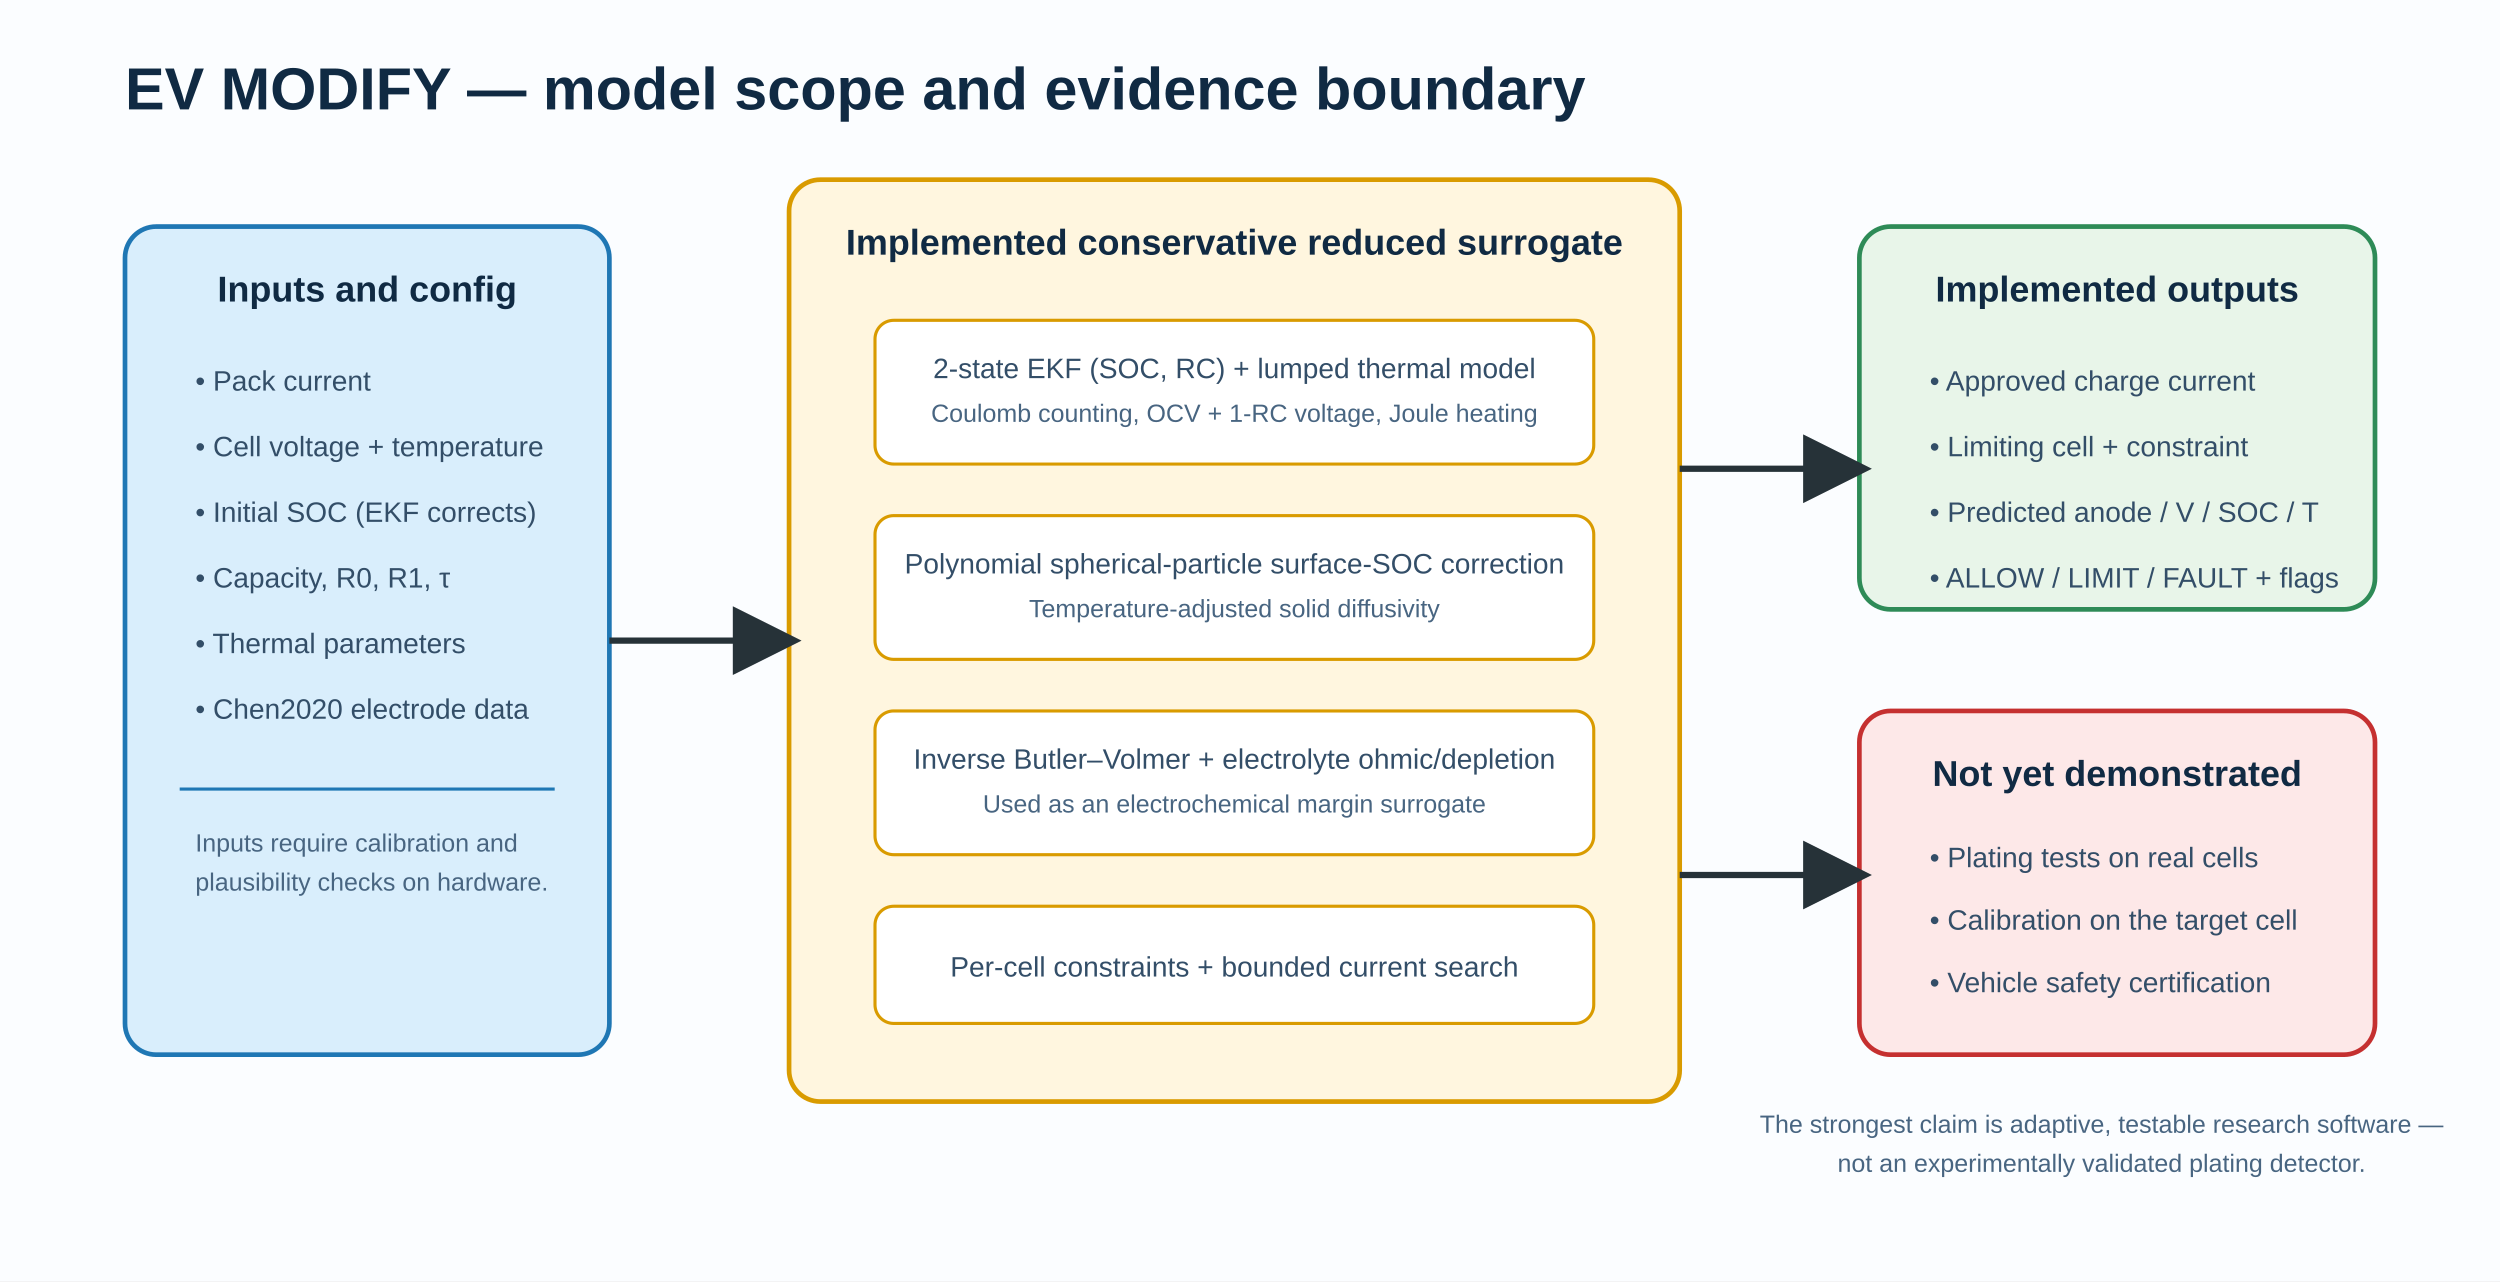
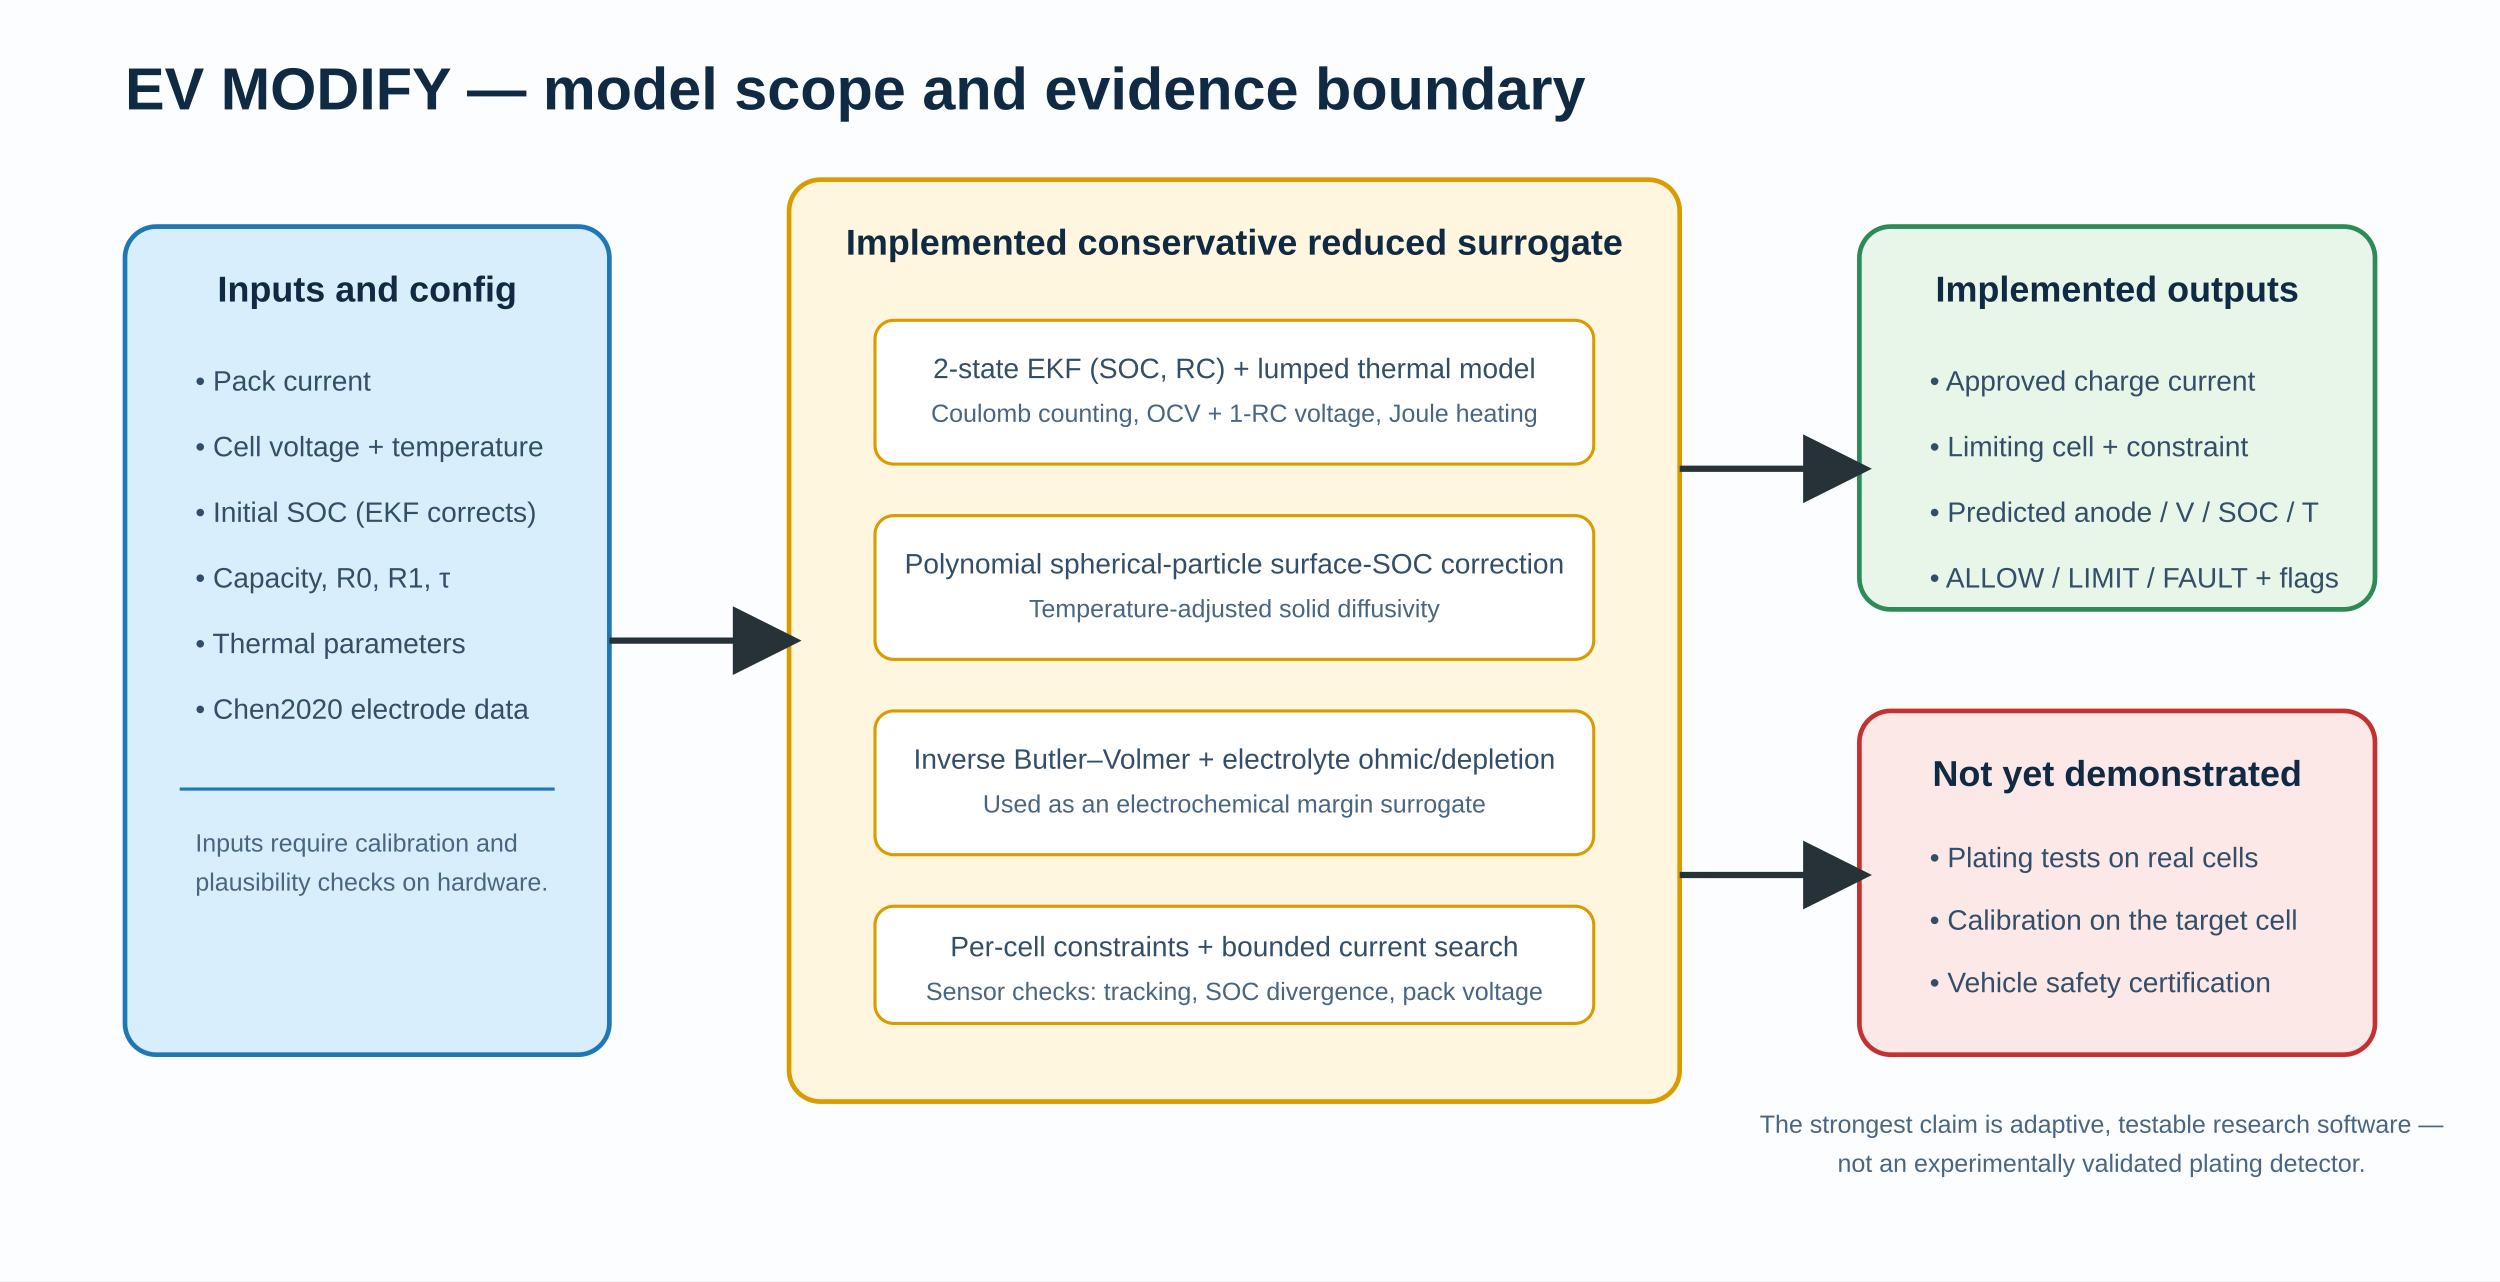
<svg xmlns="http://www.w3.org/2000/svg" width="1600" height="820" viewBox="0 0 1600 820" role="img" aria-labelledby="title description">
  <defs>
    <marker id="arrow" markerWidth="11" markerHeight="11" refX="9" refY="5.5" orient="auto">
      <path d="M0,0 L11,5.5 L0,11 Z" fill="#263238" />
    </marker>
    <style>
      .title { font: 700 38px Arial, sans-serif; fill: #102a43; }
      .heading { font: 700 23px Arial, sans-serif; fill: #102a43; }
      .text { font: 18px Arial, sans-serif; fill: #334e68; }
      .caption { font: 16px Arial, sans-serif; fill: #486581; }
      .arrow { stroke: #263238; stroke-width: 4; fill: none; marker-end: url(#arrow); }
    </style>
  </defs>
  <rect width="1600" height="820" fill="#fbfdff" />
  <text x="80" y="70" class="title">EV MODIFY — model scope and evidence boundary</text>
  <rect x="80" y="145" width="310" height="530" rx="20" fill="#d9eefc" stroke="#1f77b4" stroke-width="3" />
  <text x="235" y="193" text-anchor="middle" class="heading">Inputs and config</text>
  <text x="125" y="250" class="text">• Pack current</text>
  <text x="125" y="292" class="text">• Cell voltage + temperature</text>
  <text x="125" y="334" class="text">• Initial SOC (EKF corrects)</text>
  <text x="125" y="376" class="text">• Capacity, R0, R1, τ</text>
  <text x="125" y="418" class="text">• Thermal parameters</text>
  <text x="125" y="460" class="text">• Chen2020 electrode data</text>
  <line x1="115" y1="505" x2="355" y2="505" stroke="#1f77b4" stroke-width="2" />
  <text x="125" y="545" class="caption">Inputs require calibration and</text>
  <text x="125" y="570" class="caption">plausibility checks on hardware.</text>
  <rect x="505" y="115" width="570" height="590" rx="20" fill="#fff6df" stroke="#d99b00" stroke-width="3" />
  <text x="790" y="163" text-anchor="middle" class="heading">Implemented conservative reduced surrogate</text>
  <rect x="560" y="205" width="460" height="92" rx="12" fill="#fff" stroke="#d99b00" stroke-width="2" />
  <text x="790" y="242" text-anchor="middle" class="text">2-state EKF (SOC, RC) + lumped thermal model</text>
  <text x="790" y="270" text-anchor="middle" class="caption">Coulomb counting, OCV + 1-RC voltage, Joule heating</text>
  <rect x="560" y="330" width="460" height="92" rx="12" fill="#fff" stroke="#d99b00" stroke-width="2" />
  <text x="790" y="367" text-anchor="middle" class="text">Polynomial spherical-particle surface-SOC correction</text>
  <text x="790" y="395" text-anchor="middle" class="caption">Temperature-adjusted solid diffusivity</text>
  <rect x="560" y="455" width="460" height="92" rx="12" fill="#fff" stroke="#d99b00" stroke-width="2" />
  <text x="790" y="492" text-anchor="middle" class="text">Inverse Butler–Volmer + electrolyte ohmic/depletion</text>
  <text x="790" y="520" text-anchor="middle" class="caption">Used as an electrochemical margin surrogate</text>
  <rect x="560" y="580" width="460" height="75" rx="12" fill="#fff" stroke="#d99b00" stroke-width="2" />
-   <text x="790" y="625" text-anchor="middle" class="text">Per-cell constraints + bounded current search</text>
+   <text x="790" y="612" text-anchor="middle" class="text">Per-cell constraints + bounded current search</text>
+   <text x="790" y="640" text-anchor="middle" class="caption">Sensor checks: tracking, SOC divergence, pack voltage</text>
  <rect x="1190" y="145" width="330" height="245" rx="20" fill="#e8f5e9" stroke="#2e8b57" stroke-width="3" />
  <text x="1355" y="193" text-anchor="middle" class="heading">Implemented outputs</text>
  <text x="1235" y="250" class="text">• Approved charge current</text>
  <text x="1235" y="292" class="text">• Limiting cell + constraint</text>
  <text x="1235" y="334" class="text">• Predicted anode / V / SOC / T</text>
  <text x="1235" y="376" class="text">• ALLOW / LIMIT / FAULT + flags</text>
  <rect x="1190" y="455" width="330" height="220" rx="20" fill="#fde8e8" stroke="#c53030" stroke-width="3" />
  <text x="1355" y="503" text-anchor="middle" class="heading">Not yet demonstrated</text>
  <text x="1235" y="555" class="text">• Plating tests on real cells</text>
  <text x="1235" y="595" class="text">• Calibration on the target cell</text>
  <text x="1235" y="635" class="text">• Vehicle safety certification</text>
  <path d="M390 410 H505" class="arrow" />
  <path d="M1075 300 H1190" class="arrow" />
  <path d="M1075 560 H1190" class="arrow" />
  <text x="1345" y="725" text-anchor="middle" class="caption">The strongest claim is adaptive, testable research software —</text>
  <text x="1345" y="750" text-anchor="middle" class="caption">not an experimentally validated plating detector.</text>
</svg>
